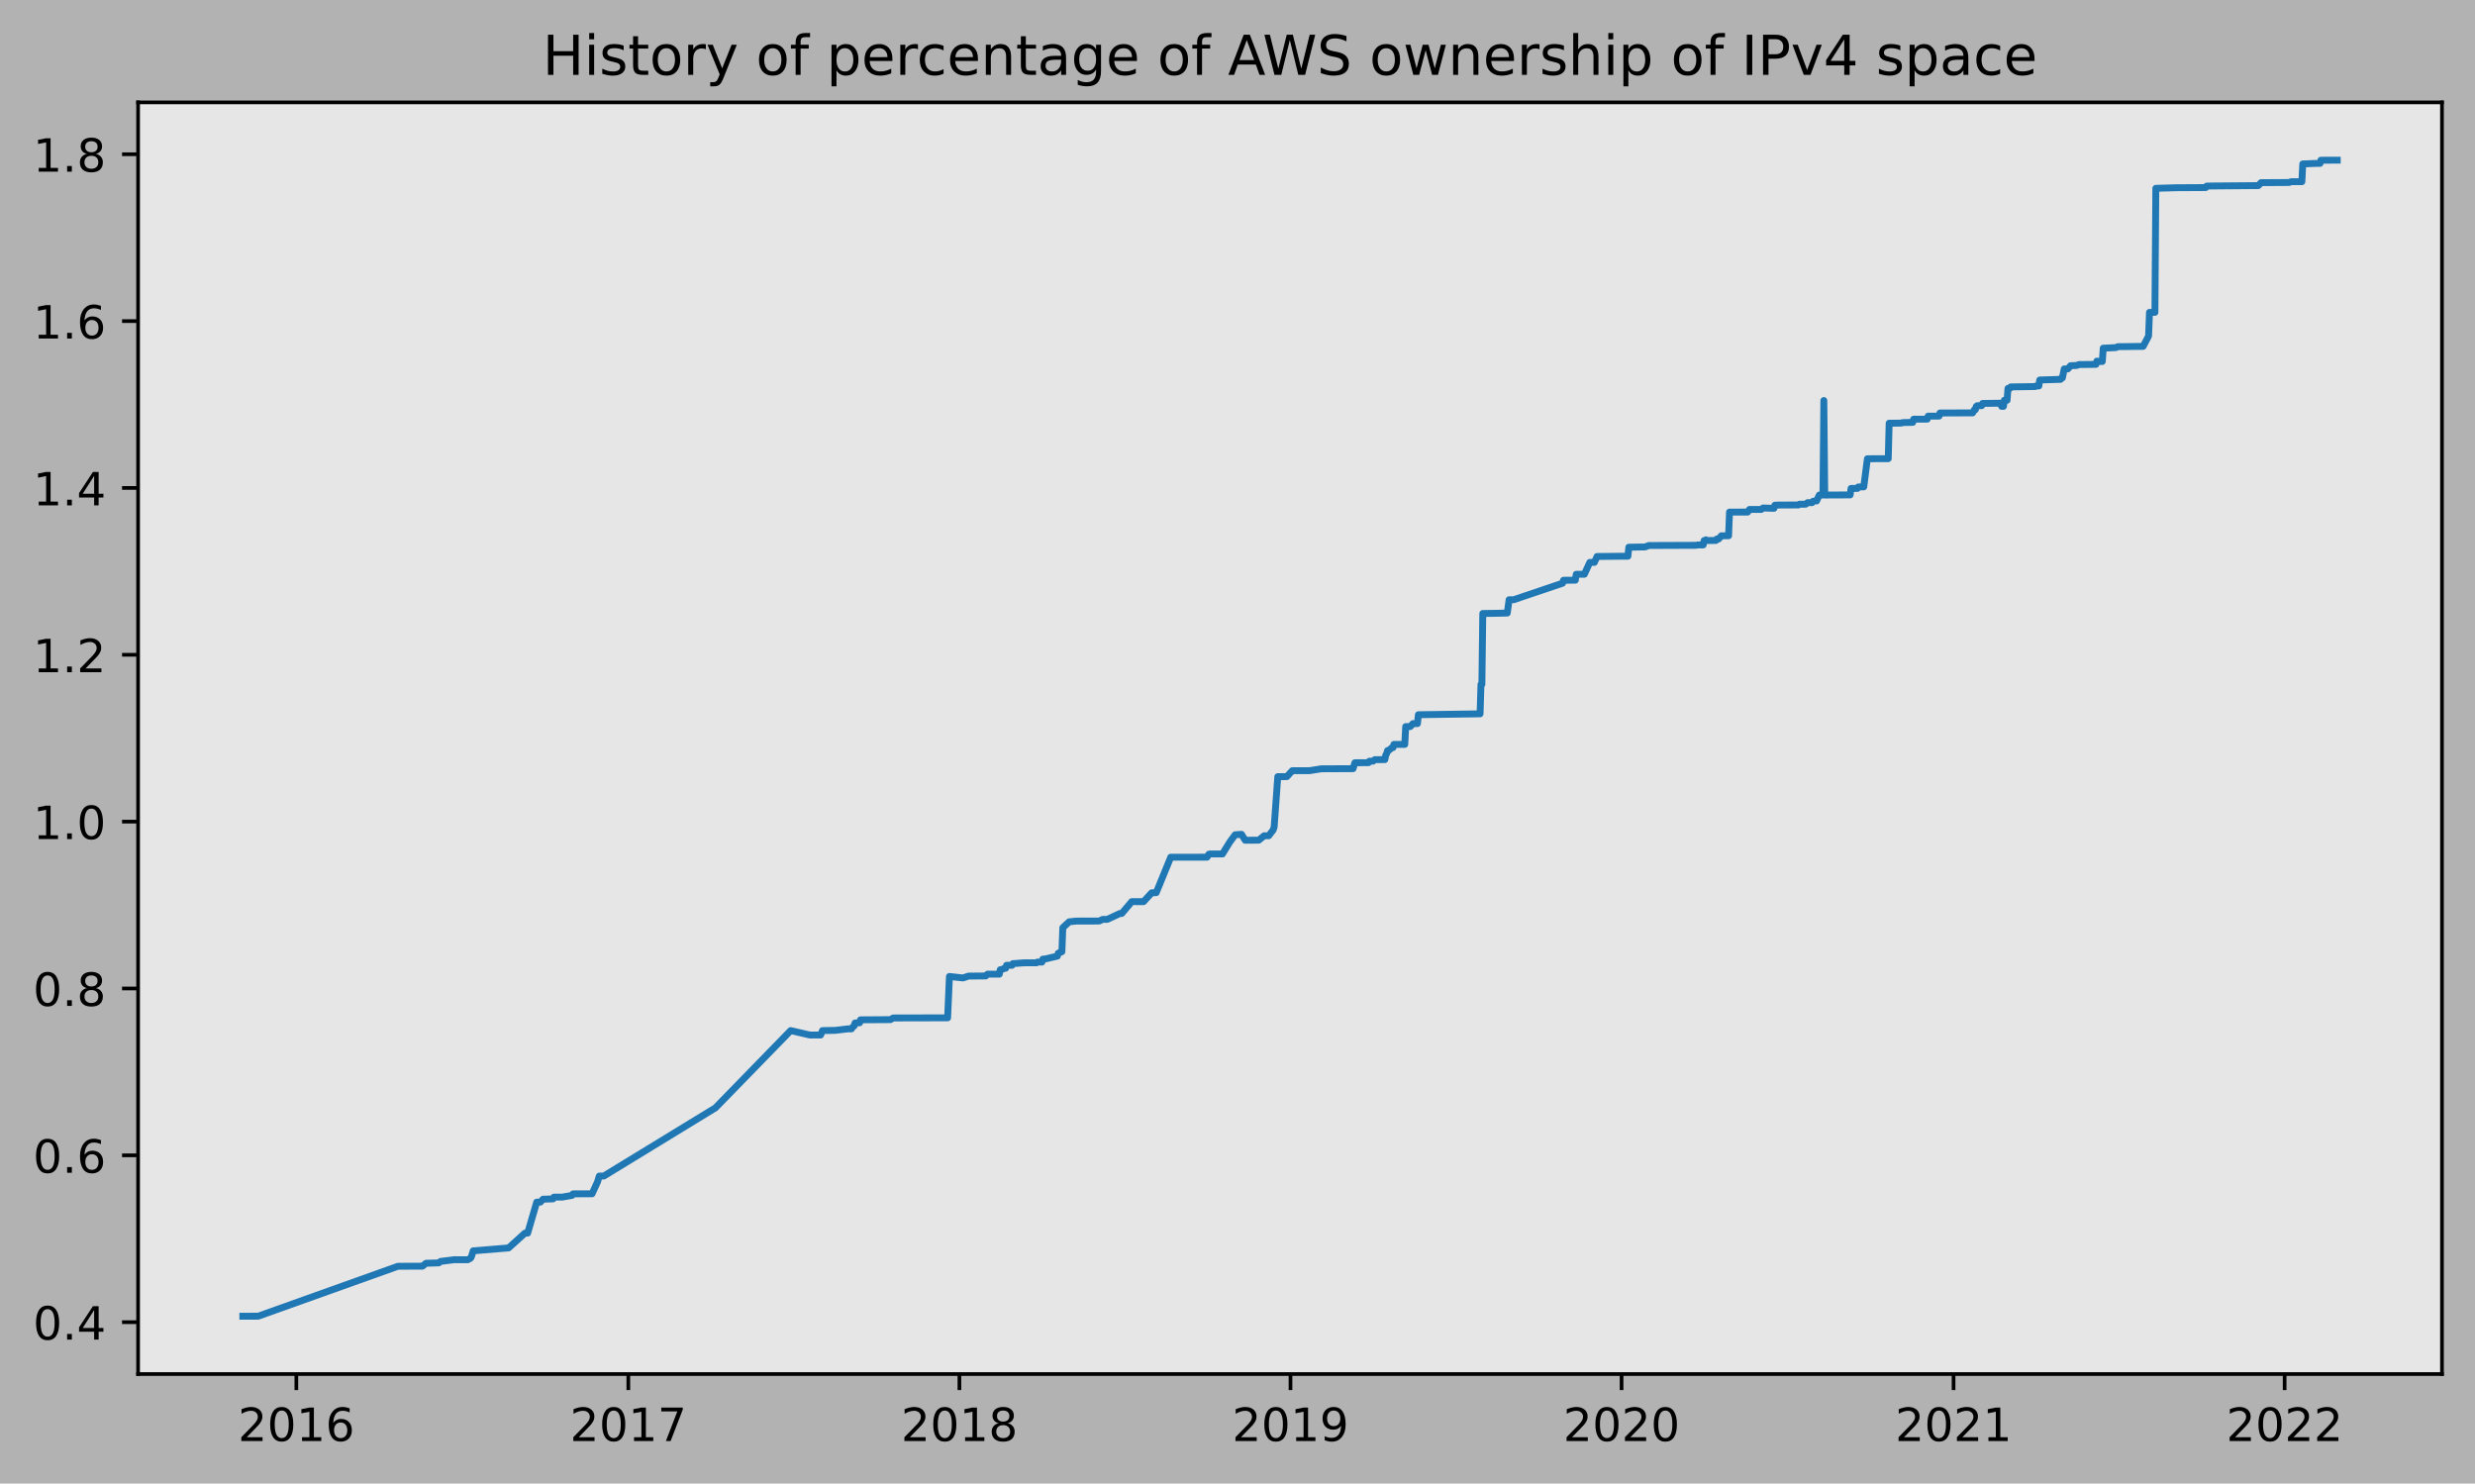
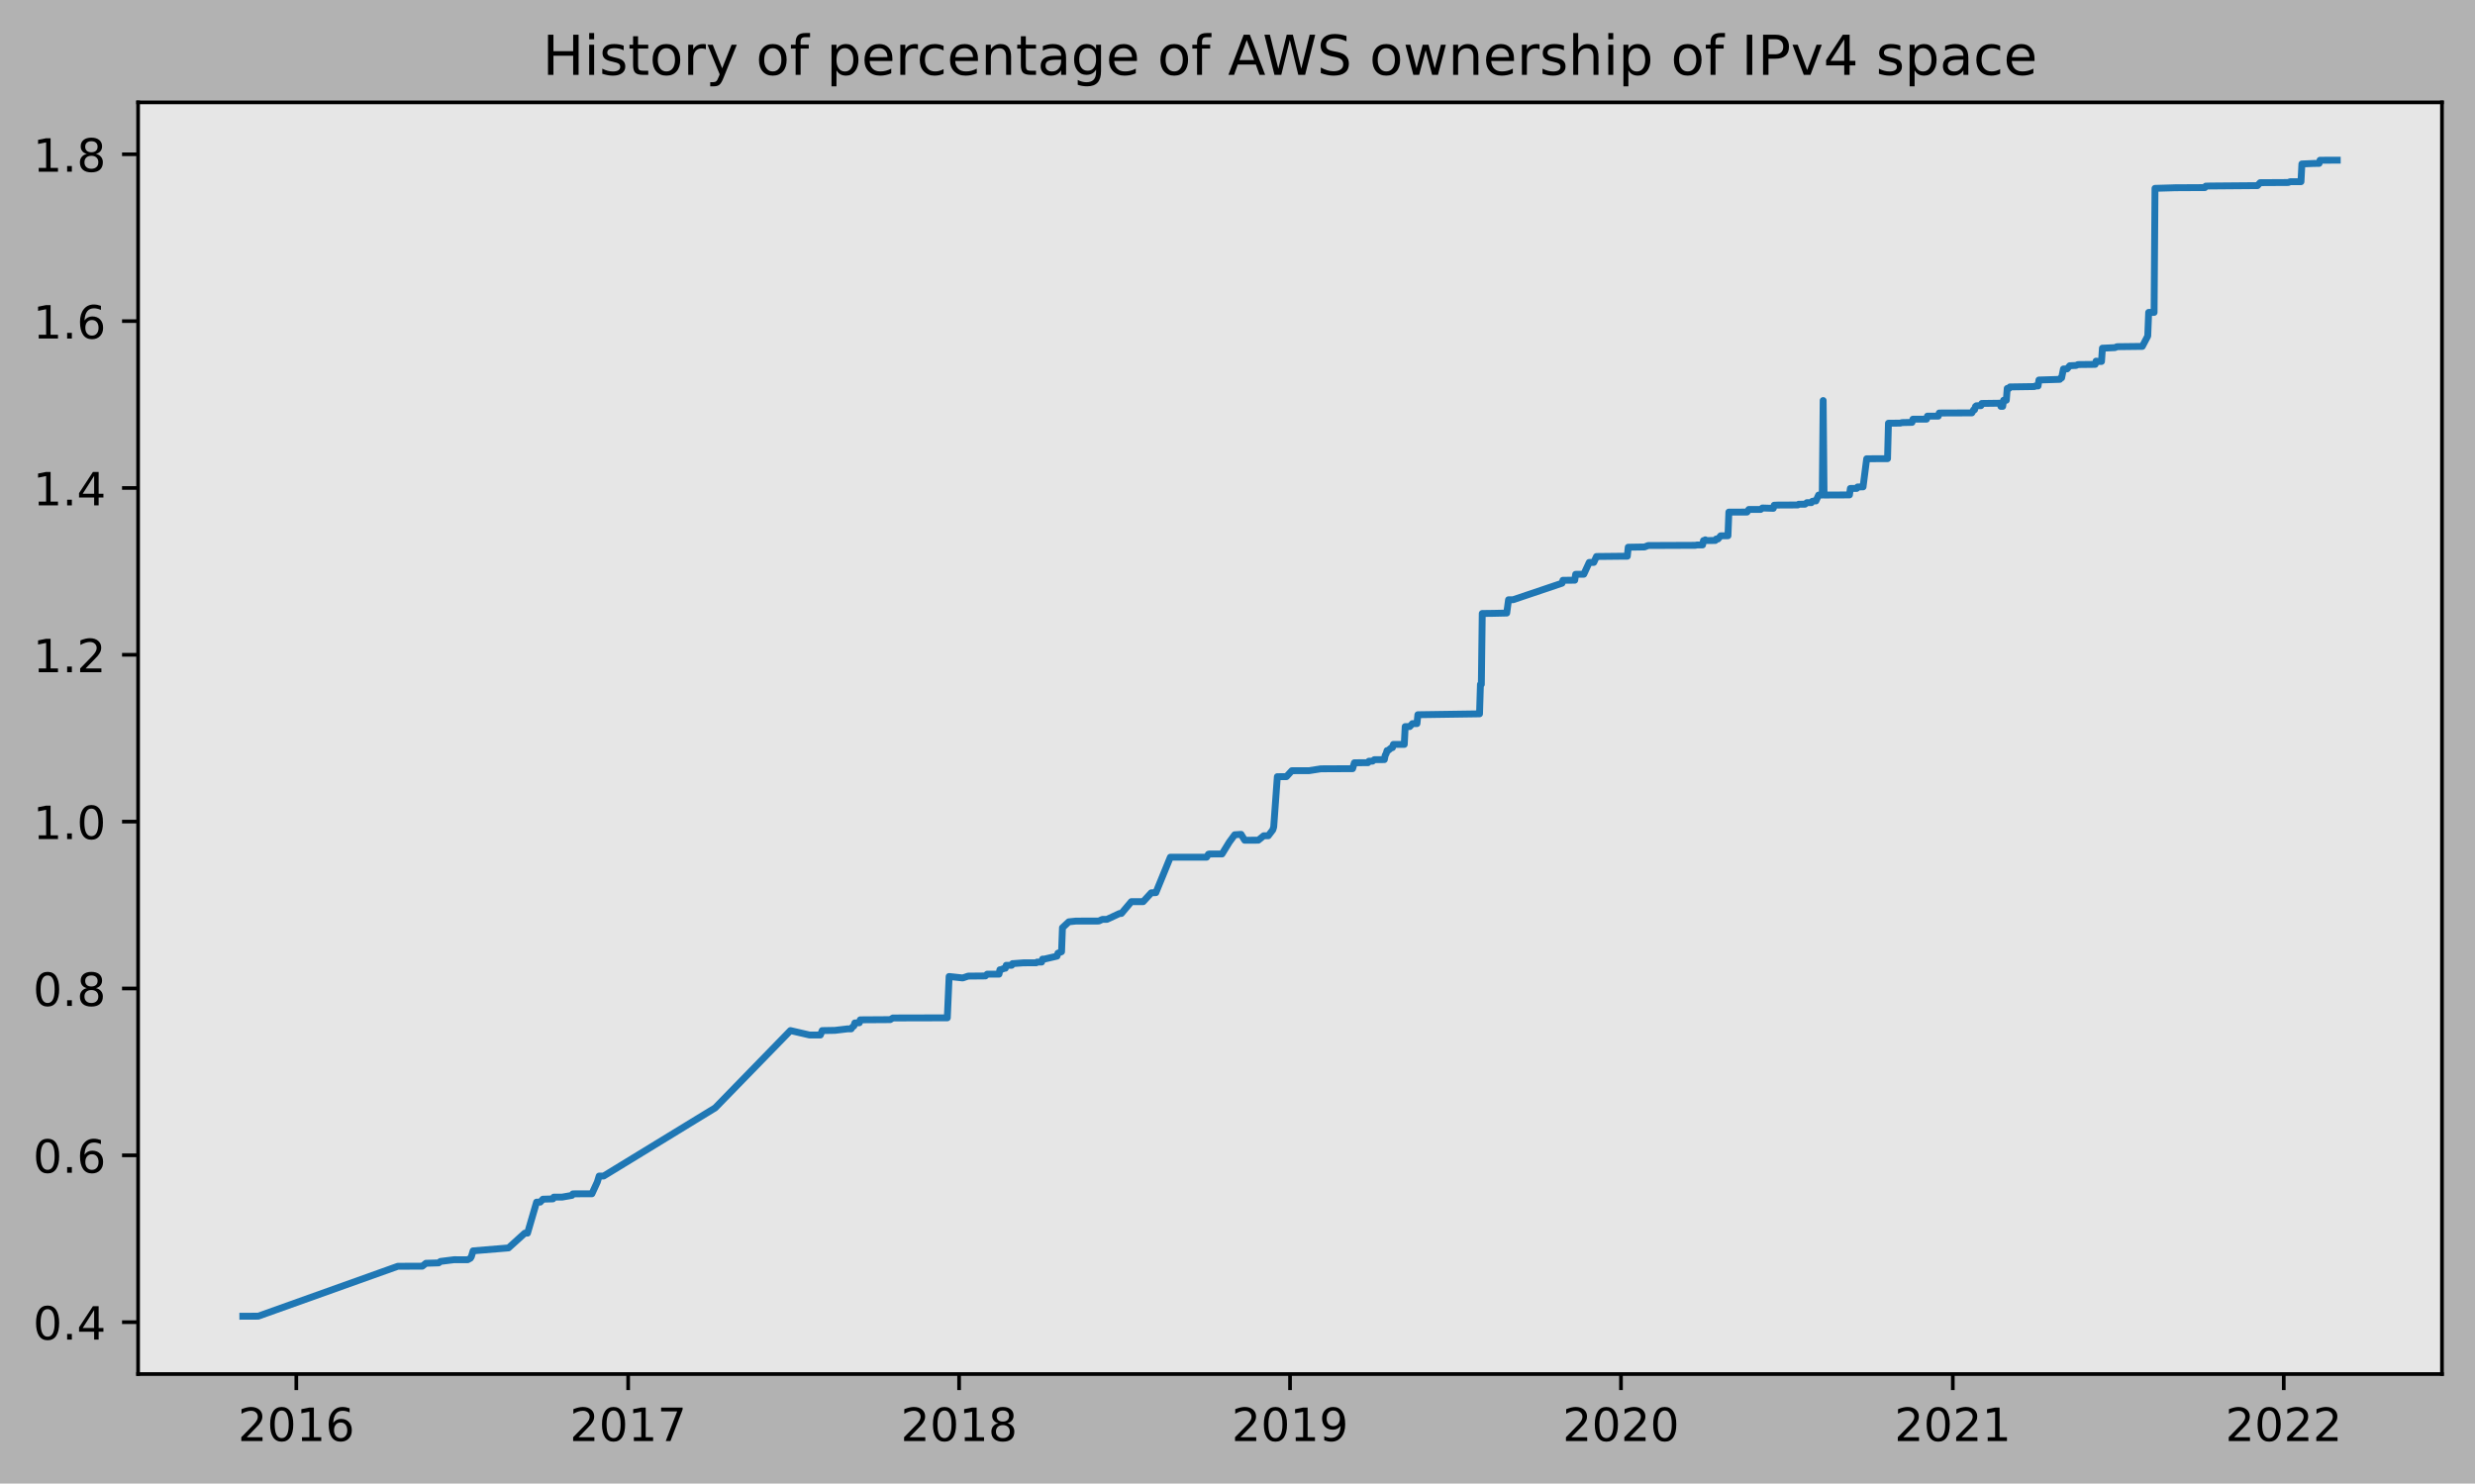
<svg xmlns="http://www.w3.org/2000/svg" xmlns:xlink="http://www.w3.org/1999/xlink" height="323.396pt" version="1.1" viewBox="0 0 539.503 323.396" width="539.503pt">
  <defs>
    <style type="text/css">
*{stroke-linecap:butt;stroke-linejoin:round;}
  </style>
  </defs>
  <g id="figure_1">
    <g id="patch_1">
      <path d="M 0 323.396  L 539.503 323.396  L 539.503 0  L 0 0  z " style="fill:#b2b2b2;" />
    </g>
    <g id="axes_1">
      <g id="patch_2">
        <path d="M 30.103 299.518  L 532.303 299.518  L 532.303 22.318  L 30.103 22.318  z " style="fill:#e6e6e6;" />
      </g>
      <g id="matplotlib.axis_1">
        <g id="xtick_1">
          <g id="line2d_1">
            <defs>
-               <path d="M 0 0  L 0 3.5  " id="m0a83cc4122" style="stroke:#000000;stroke-width:0.8;" />
-             </defs>
-             <g>
-               <use style="stroke:#000000;stroke-width:0.8;" x="64.596" xlink:href="#m0a83cc4122" y="299.518" />
+               <path d="M 0 0  L 0 3.5  " id="mc41fc50b1d" style="stroke:#000000;stroke-width:0.8;" />
+             </defs>
+             <g>
+               <use style="stroke:#000000;stroke-width:0.8;" x="64.591" xlink:href="#mc41fc50b1d" y="299.518" />
            </g>
          </g>
          <g id="text_1">
            <defs>
              <path d="M 19.188 8.297  L 53.609 8.297  L 53.609 0  L 7.328 0  L 7.328 8.297  Q 12.938 14.109 22.625 23.891  Q 32.328 33.688 34.812 36.531  Q 39.547 41.844 41.422 45.531  Q 43.312 49.219 43.312 52.781  Q 43.312 58.594 39.234 62.25  Q 35.156 65.922 28.609 65.922  Q 23.969 65.922 18.812 64.312  Q 13.672 62.703 7.812 59.422  L 7.812 69.391  Q 13.766 71.781 18.938 73  Q 24.125 74.219 28.422 74.219  Q 39.75 74.219 46.484 68.547  Q 53.219 62.891 53.219 53.422  Q 53.219 48.922 51.531 44.891  Q 49.859 40.875 45.406 35.406  Q 44.188 33.984 37.641 27.219  Q 31.109 20.453 19.188 8.297  z " id="DejaVuSans-50" />
              <path d="M 31.781 66.406  Q 24.172 66.406 20.328 58.906  Q 16.5 51.422 16.5 36.375  Q 16.5 21.391 20.328 13.891  Q 24.172 6.391 31.781 6.391  Q 39.453 6.391 43.281 13.891  Q 47.125 21.391 47.125 36.375  Q 47.125 51.422 43.281 58.906  Q 39.453 66.406 31.781 66.406  z M 31.781 74.219  Q 44.047 74.219 50.516 64.516  Q 56.984 54.828 56.984 36.375  Q 56.984 17.969 50.516 8.266  Q 44.047 -1.422 31.781 -1.422  Q 19.531 -1.422 13.062 8.266  Q 6.594 17.969 6.594 36.375  Q 6.594 54.828 13.062 64.516  Q 19.531 74.219 31.781 74.219  z " id="DejaVuSans-48" />
              <path d="M 12.406 8.297  L 28.516 8.297  L 28.516 63.922  L 10.984 60.406  L 10.984 69.391  L 28.422 72.906  L 38.281 72.906  L 38.281 8.297  L 54.391 8.297  L 54.391 0  L 12.406 0  z " id="DejaVuSans-49" />
              <path d="M 33.016 40.375  Q 26.375 40.375 22.484 35.828  Q 18.609 31.297 18.609 23.391  Q 18.609 15.531 22.484 10.953  Q 26.375 6.391 33.016 6.391  Q 39.656 6.391 43.531 10.953  Q 47.406 15.531 47.406 23.391  Q 47.406 31.297 43.531 35.828  Q 39.656 40.375 33.016 40.375  z M 52.594 71.297  L 52.594 62.312  Q 48.875 64.062 45.094 64.984  Q 41.312 65.922 37.594 65.922  Q 27.828 65.922 22.672 59.328  Q 17.531 52.734 16.797 39.406  Q 19.672 43.656 24.016 45.922  Q 28.375 48.188 33.594 48.188  Q 44.578 48.188 50.953 41.516  Q 57.328 34.859 57.328 23.391  Q 57.328 12.156 50.688 5.359  Q 44.047 -1.422 33.016 -1.422  Q 20.359 -1.422 13.672 8.266  Q 6.984 17.969 6.984 36.375  Q 6.984 53.656 15.188 63.938  Q 23.391 74.219 37.203 74.219  Q 40.922 74.219 44.703 73.484  Q 48.484 72.75 52.594 71.297  z " id="DejaVuSans-54" />
            </defs>
-             <g transform="translate(51.87113 314.1166)scale(0.1 -0.1)">
+             <g transform="translate(51.86608 314.1166)scale(0.1 -0.1)">
              <use xlink:href="#DejaVuSans-50" />
              <use x="63.623" xlink:href="#DejaVuSans-48" />
              <use x="127.246" xlink:href="#DejaVuSans-49" />
              <use x="190.869" xlink:href="#DejaVuSans-54" />
            </g>
          </g>
        </g>
        <g id="xtick_2">
          <g id="line2d_2">
            <g>
-               <use style="stroke:#000000;stroke-width:0.8;" x="136.963" xlink:href="#m0a83cc4122" y="299.518" />
+               <use style="stroke:#000000;stroke-width:0.8;" x="136.927" xlink:href="#mc41fc50b1d" y="299.518" />
            </g>
          </g>
          <g id="text_2">
            <defs>
              <path d="M 8.203 72.906  L 55.078 72.906  L 55.078 68.703  L 28.609 0  L 18.312 0  L 43.219 64.594  L 8.203 64.594  z " id="DejaVuSans-55" />
            </defs>
-             <g transform="translate(124.2382 314.1166)scale(0.1 -0.1)">
+             <g transform="translate(124.2019 314.1166)scale(0.1 -0.1)">
              <use xlink:href="#DejaVuSans-50" />
              <use x="63.623" xlink:href="#DejaVuSans-48" />
              <use x="127.246" xlink:href="#DejaVuSans-49" />
              <use x="190.869" xlink:href="#DejaVuSans-55" />
            </g>
          </g>
        </g>
        <g id="xtick_3">
          <g id="line2d_3">
            <g>
-               <use style="stroke:#000000;stroke-width:0.8;" x="209.133" xlink:href="#m0a83cc4122" y="299.518" />
+               <use style="stroke:#000000;stroke-width:0.8;" x="209.065" xlink:href="#mc41fc50b1d" y="299.518" />
            </g>
          </g>
          <g id="text_3">
            <defs>
              <path d="M 31.781 34.625  Q 24.75 34.625 20.719 30.859  Q 16.703 27.094 16.703 20.516  Q 16.703 13.922 20.719 10.156  Q 24.75 6.391 31.781 6.391  Q 38.812 6.391 42.859 10.172  Q 46.922 13.969 46.922 20.516  Q 46.922 27.094 42.891 30.859  Q 38.875 34.625 31.781 34.625  z M 21.922 38.812  Q 15.578 40.375 12.031 44.719  Q 8.5 49.078 8.5 55.328  Q 8.5 64.062 14.719 69.141  Q 20.953 74.219 31.781 74.219  Q 42.672 74.219 48.875 69.141  Q 55.078 64.062 55.078 55.328  Q 55.078 49.078 51.531 44.719  Q 48 40.375 41.703 38.812  Q 48.828 37.156 52.797 32.312  Q 56.781 27.484 56.781 20.516  Q 56.781 9.906 50.312 4.234  Q 43.844 -1.422 31.781 -1.422  Q 19.734 -1.422 13.25 4.234  Q 6.781 9.906 6.781 20.516  Q 6.781 27.484 10.781 32.312  Q 14.797 37.156 21.922 38.812  z M 18.312 54.391  Q 18.312 48.734 21.844 45.562  Q 25.391 42.391 31.781 42.391  Q 38.141 42.391 41.719 45.562  Q 45.312 48.734 45.312 54.391  Q 45.312 60.062 41.719 63.234  Q 38.141 66.406 31.781 66.406  Q 25.391 66.406 21.844 63.234  Q 18.312 60.062 18.312 54.391  z " id="DejaVuSans-56" />
            </defs>
-             <g transform="translate(196.4076 314.1166)scale(0.1 -0.1)">
+             <g transform="translate(196.34 314.1166)scale(0.1 -0.1)">
              <use xlink:href="#DejaVuSans-50" />
              <use x="63.623" xlink:href="#DejaVuSans-48" />
              <use x="127.246" xlink:href="#DejaVuSans-49" />
              <use x="190.869" xlink:href="#DejaVuSans-56" />
            </g>
          </g>
        </g>
        <g id="xtick_4">
          <g id="line2d_4">
            <g>
-               <use style="stroke:#000000;stroke-width:0.8;" x="281.302" xlink:href="#m0a83cc4122" y="299.518" />
+               <use style="stroke:#000000;stroke-width:0.8;" x="281.203" xlink:href="#mc41fc50b1d" y="299.518" />
            </g>
          </g>
          <g id="text_4">
            <defs>
              <path d="M 10.984 1.516  L 10.984 10.5  Q 14.703 8.734 18.5 7.812  Q 22.312 6.891 25.984 6.891  Q 35.75 6.891 40.891 13.453  Q 46.047 20.016 46.781 33.406  Q 43.953 29.203 39.594 26.953  Q 35.25 24.703 29.984 24.703  Q 19.047 24.703 12.672 31.312  Q 6.297 37.938 6.297 49.422  Q 6.297 60.641 12.938 67.422  Q 19.578 74.219 30.609 74.219  Q 43.266 74.219 49.922 64.516  Q 56.594 54.828 56.594 36.375  Q 56.594 19.141 48.406 8.859  Q 40.234 -1.422 26.422 -1.422  Q 22.703 -1.422 18.891 -0.688  Q 15.094 0.047 10.984 1.516  z M 30.609 32.422  Q 37.25 32.422 41.125 36.953  Q 45.016 41.5 45.016 49.422  Q 45.016 57.281 41.125 61.844  Q 37.25 66.406 30.609 66.406  Q 23.969 66.406 20.094 61.844  Q 16.219 57.281 16.219 49.422  Q 16.219 41.5 20.094 36.953  Q 23.969 32.422 30.609 32.422  z " id="DejaVuSans-57" />
            </defs>
-             <g transform="translate(268.577 314.1166)scale(0.1 -0.1)">
+             <g transform="translate(268.4781 314.1166)scale(0.1 -0.1)">
              <use xlink:href="#DejaVuSans-50" />
              <use x="63.623" xlink:href="#DejaVuSans-48" />
              <use x="127.246" xlink:href="#DejaVuSans-49" />
              <use x="190.869" xlink:href="#DejaVuSans-57" />
            </g>
          </g>
        </g>
        <g id="xtick_5">
          <g id="line2d_5">
            <g>
-               <use style="stroke:#000000;stroke-width:0.8;" x="353.471" xlink:href="#m0a83cc4122" y="299.518" />
+               <use style="stroke:#000000;stroke-width:0.8;" x="353.341" xlink:href="#mc41fc50b1d" y="299.518" />
            </g>
          </g>
          <g id="text_5">
-             <g transform="translate(340.7464 314.1166)scale(0.1 -0.1)">
+             <g transform="translate(340.6163 314.1166)scale(0.1 -0.1)">
              <use xlink:href="#DejaVuSans-50" />
              <use x="63.623" xlink:href="#DejaVuSans-48" />
              <use x="127.246" xlink:href="#DejaVuSans-50" />
              <use x="190.869" xlink:href="#DejaVuSans-48" />
            </g>
          </g>
        </g>
        <g id="xtick_6">
          <g id="line2d_6">
            <g>
-               <use style="stroke:#000000;stroke-width:0.8;" x="425.838" xlink:href="#m0a83cc4122" y="299.518" />
+               <use style="stroke:#000000;stroke-width:0.8;" x="425.677" xlink:href="#mc41fc50b1d" y="299.518" />
            </g>
          </g>
          <g id="text_6">
-             <g transform="translate(413.1135 314.1166)scale(0.1 -0.1)">
+             <g transform="translate(412.952 314.1166)scale(0.1 -0.1)">
              <use xlink:href="#DejaVuSans-50" />
              <use x="63.623" xlink:href="#DejaVuSans-48" />
              <use x="127.246" xlink:href="#DejaVuSans-50" />
              <use x="190.869" xlink:href="#DejaVuSans-49" />
            </g>
          </g>
        </g>
        <g id="xtick_7">
          <g id="line2d_7">
            <g>
-               <use style="stroke:#000000;stroke-width:0.8;" x="498.008" xlink:href="#m0a83cc4122" y="299.518" />
+               <use style="stroke:#000000;stroke-width:0.8;" x="497.815" xlink:href="#mc41fc50b1d" y="299.518" />
            </g>
          </g>
          <g id="text_7">
-             <g transform="translate(485.2828 314.1166)scale(0.1 -0.1)">
+             <g transform="translate(485.0902 314.1166)scale(0.1 -0.1)">
              <use xlink:href="#DejaVuSans-50" />
              <use x="63.623" xlink:href="#DejaVuSans-48" />
              <use x="127.246" xlink:href="#DejaVuSans-50" />
              <use x="190.869" xlink:href="#DejaVuSans-50" />
            </g>
          </g>
        </g>
      </g>
      <g id="matplotlib.axis_2">
        <g id="ytick_1">
          <g id="line2d_8">
            <defs>
-               <path d="M 0 0  L -3.5 0  " id="m91f599768b" style="stroke:#000000;stroke-width:0.8;" />
-             </defs>
-             <g>
-               <use style="stroke:#000000;stroke-width:0.8;" x="30.103" xlink:href="#m91f599768b" y="288.212" />
+               <path d="M 0 0  L -3.5 0  " id="m1145188275" style="stroke:#000000;stroke-width:0.8;" />
+             </defs>
+             <g>
+               <use style="stroke:#000000;stroke-width:0.8;" x="30.103" xlink:href="#m1145188275" y="288.212" />
            </g>
          </g>
          <g id="text_8">
            <defs>
              <path d="M 10.688 12.406  L 21 12.406  L 21 0  L 10.688 0  z " id="DejaVuSans-46" />
              <path d="M 37.797 64.312  L 12.891 25.391  L 37.797 25.391  z M 35.203 72.906  L 47.609 72.906  L 47.609 25.391  L 58.016 25.391  L 58.016 17.188  L 47.609 17.188  L 47.609 0  L 37.797 0  L 37.797 17.188  L 4.891 17.188  L 4.891 26.703  z " id="DejaVuSans-52" />
            </defs>
-             <g transform="translate(7.2 292.0117)scale(0.1 -0.1)">
+             <g transform="translate(7.2 292.0116)scale(0.1 -0.1)">
              <use xlink:href="#DejaVuSans-48" />
              <use x="63.623" xlink:href="#DejaVuSans-46" />
              <use x="95.41" xlink:href="#DejaVuSans-52" />
            </g>
          </g>
        </g>
        <g id="ytick_2">
          <g id="line2d_9">
            <g>
-               <use style="stroke:#000000;stroke-width:0.8;" x="30.103" xlink:href="#m91f599768b" y="251.843" />
+               <use style="stroke:#000000;stroke-width:0.8;" x="30.103" xlink:href="#m1145188275" y="251.843" />
            </g>
          </g>
          <g id="text_9">
-             <g transform="translate(7.2 255.6421)scale(0.1 -0.1)">
+             <g transform="translate(7.2 255.6425)scale(0.1 -0.1)">
              <use xlink:href="#DejaVuSans-48" />
              <use x="63.623" xlink:href="#DejaVuSans-46" />
              <use x="95.41" xlink:href="#DejaVuSans-54" />
            </g>
          </g>
        </g>
        <g id="ytick_3">
          <g id="line2d_10">
            <g>
-               <use style="stroke:#000000;stroke-width:0.8;" x="30.103" xlink:href="#m91f599768b" y="215.473" />
+               <use style="stroke:#000000;stroke-width:0.8;" x="30.103" xlink:href="#m1145188275" y="215.474" />
            </g>
          </g>
          <g id="text_10">
-             <g transform="translate(7.2 219.2726)scale(0.1 -0.1)">
+             <g transform="translate(7.2 219.2733)scale(0.1 -0.1)">
              <use xlink:href="#DejaVuSans-48" />
              <use x="63.623" xlink:href="#DejaVuSans-46" />
              <use x="95.41" xlink:href="#DejaVuSans-56" />
            </g>
          </g>
        </g>
        <g id="ytick_4">
          <g id="line2d_11">
            <g>
-               <use style="stroke:#000000;stroke-width:0.8;" x="30.103" xlink:href="#m91f599768b" y="179.104" />
+               <use style="stroke:#000000;stroke-width:0.8;" x="30.103" xlink:href="#m1145188275" y="179.105" />
            </g>
          </g>
          <g id="text_11">
-             <g transform="translate(7.2 182.903)scale(0.1 -0.1)">
+             <g transform="translate(7.2 182.9041)scale(0.1 -0.1)">
              <use xlink:href="#DejaVuSans-49" />
              <use x="63.623" xlink:href="#DejaVuSans-46" />
              <use x="95.41" xlink:href="#DejaVuSans-48" />
            </g>
          </g>
        </g>
        <g id="ytick_5">
          <g id="line2d_12">
            <g>
-               <use style="stroke:#000000;stroke-width:0.8;" x="30.103" xlink:href="#m91f599768b" y="142.734" />
+               <use style="stroke:#000000;stroke-width:0.8;" x="30.103" xlink:href="#m1145188275" y="142.736" />
            </g>
          </g>
          <g id="text_12">
-             <g transform="translate(7.2 146.5335)scale(0.1 -0.1)">
+             <g transform="translate(7.2 146.5349)scale(0.1 -0.1)">
              <use xlink:href="#DejaVuSans-49" />
              <use x="63.623" xlink:href="#DejaVuSans-46" />
              <use x="95.41" xlink:href="#DejaVuSans-50" />
            </g>
          </g>
        </g>
        <g id="ytick_6">
          <g id="line2d_13">
            <g>
-               <use style="stroke:#000000;stroke-width:0.8;" x="30.103" xlink:href="#m91f599768b" y="106.365" />
+               <use style="stroke:#000000;stroke-width:0.8;" x="30.103" xlink:href="#m1145188275" y="106.367" />
            </g>
          </g>
          <g id="text_13">
-             <g transform="translate(7.2 110.1639)scale(0.1 -0.1)">
+             <g transform="translate(7.2 110.1657)scale(0.1 -0.1)">
              <use xlink:href="#DejaVuSans-49" />
              <use x="63.623" xlink:href="#DejaVuSans-46" />
              <use x="95.41" xlink:href="#DejaVuSans-52" />
            </g>
          </g>
        </g>
        <g id="ytick_7">
          <g id="line2d_14">
            <g>
-               <use style="stroke:#000000;stroke-width:0.8;" x="30.103" xlink:href="#m91f599768b" y="69.995" />
+               <use style="stroke:#000000;stroke-width:0.8;" x="30.103" xlink:href="#m1145188275" y="69.997" />
            </g>
          </g>
          <g id="text_14">
-             <g transform="translate(7.2 73.7944)scale(0.1 -0.1)">
+             <g transform="translate(7.2 73.79656)scale(0.1 -0.1)">
              <use xlink:href="#DejaVuSans-49" />
              <use x="63.623" xlink:href="#DejaVuSans-46" />
              <use x="95.41" xlink:href="#DejaVuSans-54" />
            </g>
          </g>
        </g>
        <g id="ytick_8">
          <g id="line2d_15">
            <g>
-               <use style="stroke:#000000;stroke-width:0.8;" x="30.103" xlink:href="#m91f599768b" y="33.626" />
+               <use style="stroke:#000000;stroke-width:0.8;" x="30.103" xlink:href="#m1145188275" y="33.628" />
            </g>
          </g>
          <g id="text_15">
-             <g transform="translate(7.2 37.42485)scale(0.1 -0.1)">
+             <g transform="translate(7.2 37.42738)scale(0.1 -0.1)">
              <use xlink:href="#DejaVuSans-49" />
              <use x="63.623" xlink:href="#DejaVuSans-46" />
              <use x="95.41" xlink:href="#DejaVuSans-56" />
            </g>
          </g>
        </g>
      </g>
      <g id="line2d_16">
-         <path clip-path="url(#p18bf9f2722)" d="M 52.93 286.918  L 56.292 286.904  L 86.741 276.026  L 92.08 276.002  L 92.871 275.369  L 95.639 275.288  L 96.034 274.968  L 99 274.594  L 101.966 274.597  L 102.559 274.275  L 102.757 273.953  L 103.152 272.66  L 110.864 272.027  L 114.423 268.807  L 115.016 268.804  L 116.993 262.044  L 117.784 262.044  L 118.377 261.401  L 120.552 261.336  L 120.75 260.952  L 122.529 260.952  L 124.704 260.573  L 124.902 260.251  L 125.297 260.236  L 129.054 260.225  L 130.241 257.65  L 130.636 256.362  L 131.625 256.352  L 155.945 241.493  L 172.356 224.647  L 176.508 225.609  L 178.881 225.616  L 179.276 224.65  L 182.044 224.602  L 184.813 224.273  L 185.603 224.273  L 185.801 223.951  L 186.197 223.629  L 186.394 222.986  L 187.383 222.945  L 187.581 222.302  L 194.106 222.26  L 194.699 221.898  L 206.562 221.868  L 206.958 212.855  L 209.924 213.177  L 211.11 212.773  L 214.867 212.738  L 215.262 212.351  L 217.832 212.351  L 218.03 211.386  L 218.228 211.383  L 219.019 211.059  L 219.217 211.059  L 219.414 210.415  L 220.601 210.414  L 220.798 210.045  L 220.996 210.043  L 223.171 209.879  L 225.939 209.877  L 226.137 209.717  L 227.126 209.715  L 227.323 209.071  L 227.719 209.066  L 230.487 208.422  L 230.685 207.779  L 231.475 207.457  L 231.673 202.226  L 233.057 200.938  L 234.639 200.777  L 239.582 200.771  L 240.373 200.409  L 241.362 200.409  L 244.13 199.121  L 244.525 199.117  L 246.7 196.541  L 249.271 196.545  L 251.05 194.608  L 252.039 194.581  L 255.202 186.853  L 263.111 186.849  L 263.507 186.205  L 263.705 186.155  L 266.473 186.151  L 268.054 183.576  L 269.241 181.966  L 270.625 181.87  L 271.416 183.157  L 274.382 183.146  L 275.568 182.18  L 276.557 182.179  L 277.545 180.891  L 277.743 180.242  L 278.534 169.298  L 280.511 169.293  L 281.697 168  L 285.454 167.989  L 288.025 167.586  L 294.945 167.554  L 295.34 166.265  L 298.306 166.251  L 298.504 165.929  L 299.295 165.917  L 299.69 165.596  L 301.865 165.578  L 302.063 164.612  L 302.261 164.29  L 302.458 163.611  L 302.656 163.61  L 303.447 162.966  L 303.645 162.966  L 303.843 162.269  L 306.215 162.265  L 306.413 158.387  L 307.402 158.381  L 307.995 157.735  L 308.983 157.73  L 309.181 155.796  L 322.626 155.602  L 322.824 149.179  L 323.022 149.179  L 323.22 133.728  L 325.592 133.699  L 328.558 133.633  L 328.954 130.736  L 329.942 130.73  L 340.619 127.129  L 340.817 126.485  L 343.387 126.475  L 343.585 125.187  L 345.365 125.17  L 346.551 122.594  L 347.54 122.593  L 348.133 121.306  L 353.669 121.248  L 354.855 121.243  L 355.053 119.283  L 358.612 119.227  L 359.403 118.91  L 369.685 118.868  L 370.08 118.787  L 371.267 118.782  L 371.464 117.837  L 371.662 117.837  L 371.86 117.668  L 372.057 117.826  L 374.035 117.814  L 374.232 117.493  L 374.628 117.492  L 375.221 116.796  L 376.803 116.779  L 377.001 111.627  L 380.955 111.618  L 381.35 111.054  L 383.921 111.052  L 384.316 110.73  L 386.689 110.806  L 386.887 110.127  L 387.678 110.093  L 392.028 110.071  L 392.225 109.91  L 393.609 109.905  L 394.005 109.574  L 394.993 109.57  L 395.191 109.279  L 395.587 109.198  L 395.982 109.198  L 396.575 107.91  L 397.366 107.91  L 397.564 87.307  L 397.762 107.909  L 403.298 107.885  L 403.496 106.469  L 404.88 106.468  L 405.077 106.145  L 406.264 106.128  L 407.055 100.001  L 411.602 99.979  L 411.8 92.253  L 414.37 92.231  L 414.766 92.116  L 416.941 92.069  L 417.139 91.375  L 420.104 91.363  L 420.302 90.708  L 422.675 90.704  L 422.873 90.027  L 429.991 89.998  L 430.386 89.309  L 430.584 89.309  L 430.782 88.608  L 430.979 88.445  L 431.968 88.426  L 432.166 87.943  L 436.12 87.889  L 436.318 88.582  L 436.713 88.58  L 436.911 87.245  L 437.504 87.245  L 437.702 84.67  L 438.097 84.667  L 438.295 84.341  L 443.634 84.262  L 443.831 84.133  L 444.425 84.133  L 444.622 82.834  L 449.17 82.692  L 449.368 82.369  L 449.565 82.367  L 449.961 80.425  L 450.752 80.416  L 451.345 79.722  L 452.729 79.66  L 453.124 79.468  L 456.881 79.426  L 457.079 78.717  L 457.672 78.795  L 458.265 78.79  L 458.463 75.891  L 459.056 75.874  L 461.231 75.771  L 461.627 75.569  L 467.163 75.505  L 468.349 73.247  L 468.547 68.096  L 469.733 68.095  L 469.931 41.054  L 473.49 40.95  L 474.281 40.923  L 479.817 40.893  L 480.806 40.891  L 481.004 40.569  L 481.992 40.543  L 491.681 40.463  L 492.274 40.459  L 492.867 39.816  L 498.996 39.78  L 499.392 39.609  L 501.765 39.602  L 501.962 35.739  L 504.533 35.629  L 505.719 35.617  L 505.917 34.927  L 509.476 34.918  L 509.476 34.918  " style="fill:none;stroke:#1f77b4;stroke-linecap:square;stroke-width:1.5;" />
+         <path clip-path="url(#p6816e5abfb)" d="M 52.93 286.918  L 56.29 286.904  L 86.727 276.026  L 92.063 276.003  L 92.853 275.369  L 95.62 275.288  L 96.016 274.968  L 98.98 274.594  L 101.945 274.597  L 102.538 274.275  L 102.735 273.953  L 103.131 272.66  L 110.839 272.027  L 114.396 268.807  L 114.989 268.804  L 116.965 262.045  L 117.756 262.045  L 118.349 261.401  L 120.523 261.337  L 120.72 260.952  L 122.499 260.952  L 124.673 260.573  L 124.871 260.251  L 125.266 260.236  L 129.021 260.225  L 130.207 257.65  L 130.602 256.362  L 131.591 256.352  L 155.9 241.493  L 172.304 224.647  L 176.455 225.609  L 178.826 225.616  L 179.222 224.65  L 181.988 224.603  L 184.755 224.274  L 185.546 224.274  L 185.744 223.952  L 186.139 223.63  L 186.337 222.986  L 187.325 222.946  L 187.522 222.302  L 194.044 222.261  L 194.637 221.899  L 206.496 221.869  L 206.891 212.856  L 209.856 213.177  L 211.041 212.774  L 214.797 212.739  L 215.192 212.351  L 217.761 212.352  L 217.959 211.387  L 218.156 211.384  L 218.947 211.06  L 219.145 211.06  L 219.342 210.416  L 220.528 210.415  L 220.726 210.046  L 220.923 210.044  L 223.097 209.879  L 225.864 209.878  L 226.062 209.717  L 227.05 209.716  L 227.248 209.072  L 227.643 209.067  L 230.41 208.423  L 230.608 207.779  L 231.398 207.457  L 231.596 202.227  L 232.979 200.939  L 234.56 200.778  L 239.501 200.772  L 240.292 200.41  L 241.28 200.41  L 244.047 199.122  L 244.442 199.118  L 246.616 196.542  L 249.186 196.546  L 250.964 194.609  L 251.953 194.582  L 255.115 186.854  L 263.02 186.85  L 263.416 186.206  L 263.613 186.156  L 266.38 186.152  L 267.961 183.577  L 269.147 181.967  L 270.531 181.871  L 271.321 183.158  L 274.286 183.147  L 275.472 182.181  L 276.46 182.18  L 277.448 180.892  L 277.646 180.243  L 278.436 169.299  L 280.413 169.294  L 281.598 168.001  L 285.354 167.99  L 287.923 167.588  L 294.84 167.555  L 295.235 166.266  L 298.2 166.252  L 298.398 165.93  L 299.188 165.919  L 299.584 165.597  L 301.758 165.579  L 301.955 164.613  L 302.153 164.292  L 302.35 163.613  L 302.548 163.611  L 303.339 162.968  L 303.536 162.967  L 303.734 162.27  L 306.106 162.266  L 306.303 158.388  L 307.291 158.382  L 307.884 157.737  L 308.873 157.731  L 309.07 155.798  L 322.51 155.604  L 322.707 149.181  L 322.905 149.181  L 323.103 133.729  L 325.474 133.7  L 328.439 133.635  L 328.834 130.738  L 329.822 130.732  L 340.495 127.13  L 340.692 126.487  L 343.262 126.476  L 343.459 125.189  L 345.238 125.171  L 346.424 122.596  L 347.412 122.595  L 348.005 121.307  L 353.539 121.25  L 354.725 121.245  L 354.922 119.284  L 358.48 119.229  L 359.27 118.912  L 369.548 118.869  L 369.943 118.789  L 371.129 118.784  L 371.326 117.838  L 371.524 117.838  L 371.722 117.67  L 371.919 117.828  L 373.896 117.815  L 374.093 117.495  L 374.489 117.493  L 375.082 116.798  L 376.663 116.781  L 376.86 111.628  L 380.813 111.619  L 381.208 111.056  L 383.778 111.054  L 384.173 110.732  L 386.545 110.808  L 386.742 110.129  L 387.533 110.095  L 391.881 110.073  L 392.078 109.912  L 393.462 109.906  L 393.857 109.576  L 394.845 109.572  L 395.043 109.28  L 395.438 109.2  L 395.834 109.2  L 396.427 107.912  L 397.217 107.912  L 397.415 87.309  L 397.612 107.911  L 403.146 107.886  L 403.344 106.471  L 404.727 106.47  L 404.925 106.147  L 406.111 106.129  L 406.901 100.003  L 411.447 99.98  L 411.645 92.255  L 414.214 92.232  L 414.609 92.118  L 416.783 92.071  L 416.981 91.377  L 419.946 91.365  L 420.143 90.71  L 422.515 90.706  L 422.712 90.029  L 429.827 90  L 430.223 89.311  L 430.42 89.311  L 430.618 88.61  L 430.816 88.447  L 431.804 88.428  L 432.001 87.945  L 435.954 87.891  L 436.152 88.584  L 436.547 88.582  L 436.745 87.247  L 437.338 87.247  L 437.535 84.672  L 437.931 84.669  L 438.128 84.343  L 443.465 84.264  L 443.662 84.135  L 444.255 84.135  L 444.453 82.836  L 448.998 82.694  L 449.196 82.371  L 449.394 82.369  L 449.789 80.428  L 450.58 80.418  L 451.172 79.724  L 452.556 79.662  L 452.951 79.47  L 456.706 79.428  L 456.904 78.719  L 457.497 78.797  L 458.09 78.792  L 458.287 75.894  L 458.88 75.876  L 461.054 75.773  L 461.45 75.572  L 466.984 75.507  L 468.169 73.249  L 468.367 68.099  L 469.553 68.098  L 469.75 41.057  L 473.308 40.953  L 474.099 40.925  L 479.632 40.895  L 480.621 40.894  L 480.818 40.572  L 481.806 40.545  L 491.491 40.466  L 492.084 40.462  L 492.677 39.818  L 498.803 39.783  L 499.199 39.612  L 501.57 39.604  L 501.768 35.741  L 504.337 35.631  L 505.523 35.62  L 505.721 34.929  L 509.476 34.918  L 509.476 34.918  " style="fill:none;stroke:#1f77b4;stroke-linecap:square;stroke-width:1.5;" />
      </g>
      <g id="patch_3">
        <path d="M 30.103 299.518  L 30.103 22.318  " style="fill:none;stroke:#000000;stroke-linecap:square;stroke-linejoin:miter;stroke-width:0.8;" />
      </g>
      <g id="patch_4">
        <path d="M 532.303 299.518  L 532.303 22.318  " style="fill:none;stroke:#000000;stroke-linecap:square;stroke-linejoin:miter;stroke-width:0.8;" />
      </g>
      <g id="patch_5">
        <path d="M 30.103 299.518  L 532.303 299.518  " style="fill:none;stroke:#000000;stroke-linecap:square;stroke-linejoin:miter;stroke-width:0.8;" />
      </g>
      <g id="patch_6">
        <path d="M 30.103 22.318  L 532.303 22.318  " style="fill:none;stroke:#000000;stroke-linecap:square;stroke-linejoin:miter;stroke-width:0.8;" />
      </g>
      <g id="text_16">
        <defs>
          <path d="M 9.812 72.906  L 19.672 72.906  L 19.672 43.016  L 55.516 43.016  L 55.516 72.906  L 65.375 72.906  L 65.375 0  L 55.516 0  L 55.516 34.719  L 19.672 34.719  L 19.672 0  L 9.812 0  z " id="DejaVuSans-72" />
          <path d="M 9.422 54.688  L 18.406 54.688  L 18.406 0  L 9.422 0  z M 9.422 75.984  L 18.406 75.984  L 18.406 64.594  L 9.422 64.594  z " id="DejaVuSans-105" />
          <path d="M 44.281 53.078  L 44.281 44.578  Q 40.484 46.531 36.375 47.5  Q 32.281 48.484 27.875 48.484  Q 21.188 48.484 17.844 46.438  Q 14.5 44.391 14.5 40.281  Q 14.5 37.156 16.891 35.375  Q 19.281 33.594 26.516 31.984  L 29.594 31.297  Q 39.156 29.25 43.188 25.516  Q 47.219 21.781 47.219 15.094  Q 47.219 7.469 41.188 3.016  Q 35.156 -1.422 24.609 -1.422  Q 20.219 -1.422 15.453 -0.562  Q 10.688 0.297 5.422 2  L 5.422 11.281  Q 10.406 8.688 15.234 7.391  Q 20.062 6.109 24.812 6.109  Q 31.156 6.109 34.562 8.281  Q 37.984 10.453 37.984 14.406  Q 37.984 18.062 35.516 20.016  Q 33.062 21.969 24.703 23.781  L 21.578 24.516  Q 13.234 26.266 9.516 29.906  Q 5.812 33.547 5.812 39.891  Q 5.812 47.609 11.281 51.797  Q 16.75 56 26.812 56  Q 31.781 56 36.172 55.266  Q 40.578 54.547 44.281 53.078  z " id="DejaVuSans-115" />
          <path d="M 18.312 70.219  L 18.312 54.688  L 36.812 54.688  L 36.812 47.703  L 18.312 47.703  L 18.312 18.016  Q 18.312 11.328 20.141 9.422  Q 21.969 7.516 27.594 7.516  L 36.812 7.516  L 36.812 0  L 27.594 0  Q 17.188 0 13.234 3.875  Q 9.281 7.766 9.281 18.016  L 9.281 47.703  L 2.688 47.703  L 2.688 54.688  L 9.281 54.688  L 9.281 70.219  z " id="DejaVuSans-116" />
          <path d="M 30.609 48.391  Q 23.391 48.391 19.188 42.75  Q 14.984 37.109 14.984 27.297  Q 14.984 17.484 19.156 11.844  Q 23.344 6.203 30.609 6.203  Q 37.797 6.203 41.984 11.859  Q 46.188 17.531 46.188 27.297  Q 46.188 37.016 41.984 42.703  Q 37.797 48.391 30.609 48.391  z M 30.609 56  Q 42.328 56 49.016 48.375  Q 55.719 40.766 55.719 27.297  Q 55.719 13.875 49.016 6.219  Q 42.328 -1.422 30.609 -1.422  Q 18.844 -1.422 12.172 6.219  Q 5.516 13.875 5.516 27.297  Q 5.516 40.766 12.172 48.375  Q 18.844 56 30.609 56  z " id="DejaVuSans-111" />
          <path d="M 41.109 46.297  Q 39.594 47.172 37.812 47.578  Q 36.031 48 33.891 48  Q 26.266 48 22.188 43.047  Q 18.109 38.094 18.109 28.812  L 18.109 0  L 9.078 0  L 9.078 54.688  L 18.109 54.688  L 18.109 46.188  Q 20.953 51.172 25.484 53.578  Q 30.031 56 36.531 56  Q 37.453 56 38.578 55.875  Q 39.703 55.766 41.062 55.516  z " id="DejaVuSans-114" />
          <path d="M 32.172 -5.078  Q 28.375 -14.844 24.75 -17.812  Q 21.141 -20.797 15.094 -20.797  L 7.906 -20.797  L 7.906 -13.281  L 13.188 -13.281  Q 16.891 -13.281 18.938 -11.516  Q 21 -9.766 23.484 -3.219  L 25.094 0.875  L 2.984 54.688  L 12.5 54.688  L 29.594 11.922  L 46.688 54.688  L 56.203 54.688  z " id="DejaVuSans-121" />
          <path id="DejaVuSans-32" />
          <path d="M 37.109 75.984  L 37.109 68.5  L 28.516 68.5  Q 23.688 68.5 21.797 66.547  Q 19.922 64.594 19.922 59.516  L 19.922 54.688  L 34.719 54.688  L 34.719 47.703  L 19.922 47.703  L 19.922 0  L 10.891 0  L 10.891 47.703  L 2.297 47.703  L 2.297 54.688  L 10.891 54.688  L 10.891 58.5  Q 10.891 67.625 15.141 71.797  Q 19.391 75.984 28.609 75.984  z " id="DejaVuSans-102" />
          <path d="M 18.109 8.203  L 18.109 -20.797  L 9.078 -20.797  L 9.078 54.688  L 18.109 54.688  L 18.109 46.391  Q 20.953 51.266 25.266 53.625  Q 29.594 56 35.594 56  Q 45.562 56 51.781 48.094  Q 58.016 40.188 58.016 27.297  Q 58.016 14.406 51.781 6.484  Q 45.562 -1.422 35.594 -1.422  Q 29.594 -1.422 25.266 0.953  Q 20.953 3.328 18.109 8.203  z M 48.688 27.297  Q 48.688 37.203 44.609 42.844  Q 40.531 48.484 33.406 48.484  Q 26.266 48.484 22.188 42.844  Q 18.109 37.203 18.109 27.297  Q 18.109 17.391 22.188 11.75  Q 26.266 6.109 33.406 6.109  Q 40.531 6.109 44.609 11.75  Q 48.688 17.391 48.688 27.297  z " id="DejaVuSans-112" />
          <path d="M 56.203 29.594  L 56.203 25.203  L 14.891 25.203  Q 15.484 15.922 20.484 11.062  Q 25.484 6.203 34.422 6.203  Q 39.594 6.203 44.453 7.469  Q 49.312 8.734 54.109 11.281  L 54.109 2.781  Q 49.266 0.734 44.188 -0.344  Q 39.109 -1.422 33.891 -1.422  Q 20.797 -1.422 13.156 6.188  Q 5.516 13.812 5.516 26.812  Q 5.516 40.234 12.766 48.109  Q 20.016 56 32.328 56  Q 43.359 56 49.781 48.891  Q 56.203 41.797 56.203 29.594  z M 47.219 32.234  Q 47.125 39.594 43.094 43.984  Q 39.062 48.391 32.422 48.391  Q 24.906 48.391 20.391 44.141  Q 15.875 39.891 15.188 32.172  z " id="DejaVuSans-101" />
          <path d="M 48.781 52.594  L 48.781 44.188  Q 44.969 46.297 41.141 47.344  Q 37.312 48.391 33.406 48.391  Q 24.656 48.391 19.812 42.844  Q 14.984 37.312 14.984 27.297  Q 14.984 17.281 19.812 11.734  Q 24.656 6.203 33.406 6.203  Q 37.312 6.203 41.141 7.25  Q 44.969 8.297 48.781 10.406  L 48.781 2.094  Q 45.016 0.344 40.984 -0.531  Q 36.969 -1.422 32.422 -1.422  Q 20.062 -1.422 12.781 6.344  Q 5.516 14.109 5.516 27.297  Q 5.516 40.672 12.859 48.328  Q 20.219 56 33.016 56  Q 37.156 56 41.109 55.141  Q 45.062 54.297 48.781 52.594  z " id="DejaVuSans-99" />
          <path d="M 54.891 33.016  L 54.891 0  L 45.906 0  L 45.906 32.719  Q 45.906 40.484 42.875 44.328  Q 39.844 48.188 33.797 48.188  Q 26.516 48.188 22.312 43.547  Q 18.109 38.922 18.109 30.906  L 18.109 0  L 9.078 0  L 9.078 54.688  L 18.109 54.688  L 18.109 46.188  Q 21.344 51.125 25.703 53.562  Q 30.078 56 35.797 56  Q 45.219 56 50.047 50.172  Q 54.891 44.344 54.891 33.016  z " id="DejaVuSans-110" />
          <path d="M 34.281 27.484  Q 23.391 27.484 19.188 25  Q 14.984 22.516 14.984 16.5  Q 14.984 11.719 18.141 8.906  Q 21.297 6.109 26.703 6.109  Q 34.188 6.109 38.703 11.406  Q 43.219 16.703 43.219 25.484  L 43.219 27.484  z M 52.203 31.203  L 52.203 0  L 43.219 0  L 43.219 8.297  Q 40.141 3.328 35.547 0.953  Q 30.953 -1.422 24.312 -1.422  Q 15.922 -1.422 10.953 3.297  Q 6 8.016 6 15.922  Q 6 25.141 12.172 29.828  Q 18.359 34.516 30.609 34.516  L 43.219 34.516  L 43.219 35.406  Q 43.219 41.609 39.141 45  Q 35.062 48.391 27.688 48.391  Q 23 48.391 18.547 47.266  Q 14.109 46.141 10.016 43.891  L 10.016 52.203  Q 14.938 54.109 19.578 55.047  Q 24.219 56 28.609 56  Q 40.484 56 46.344 49.844  Q 52.203 43.703 52.203 31.203  z " id="DejaVuSans-97" />
          <path d="M 45.406 27.984  Q 45.406 37.75 41.375 43.109  Q 37.359 48.484 30.078 48.484  Q 22.859 48.484 18.828 43.109  Q 14.797 37.75 14.797 27.984  Q 14.797 18.266 18.828 12.891  Q 22.859 7.516 30.078 7.516  Q 37.359 7.516 41.375 12.891  Q 45.406 18.266 45.406 27.984  z M 54.391 6.781  Q 54.391 -7.172 48.188 -13.984  Q 42 -20.797 29.203 -20.797  Q 24.469 -20.797 20.266 -20.094  Q 16.062 -19.391 12.109 -17.922  L 12.109 -9.188  Q 16.062 -11.328 19.922 -12.344  Q 23.781 -13.375 27.781 -13.375  Q 36.625 -13.375 41.016 -8.766  Q 45.406 -4.156 45.406 5.172  L 45.406 9.625  Q 42.625 4.781 38.281 2.391  Q 33.938 0 27.875 0  Q 17.828 0 11.672 7.656  Q 5.516 15.328 5.516 27.984  Q 5.516 40.672 11.672 48.328  Q 17.828 56 27.875 56  Q 33.938 56 38.281 53.609  Q 42.625 51.219 45.406 46.391  L 45.406 54.688  L 54.391 54.688  z " id="DejaVuSans-103" />
          <path d="M 34.188 63.188  L 20.797 26.906  L 47.609 26.906  z M 28.609 72.906  L 39.797 72.906  L 67.578 0  L 57.328 0  L 50.688 18.703  L 17.828 18.703  L 11.188 0  L 0.781 0  z " id="DejaVuSans-65" />
          <path d="M 3.328 72.906  L 13.281 72.906  L 28.609 11.281  L 43.891 72.906  L 54.984 72.906  L 70.312 11.281  L 85.594 72.906  L 95.609 72.906  L 77.297 0  L 64.891 0  L 49.516 63.281  L 33.984 0  L 21.578 0  z " id="DejaVuSans-87" />
          <path d="M 53.516 70.516  L 53.516 60.891  Q 47.906 63.578 42.922 64.891  Q 37.938 66.219 33.297 66.219  Q 25.25 66.219 20.875 63.094  Q 16.5 59.969 16.5 54.203  Q 16.5 49.359 19.406 46.891  Q 22.312 44.438 30.422 42.922  L 36.375 41.703  Q 47.406 39.594 52.656 34.297  Q 57.906 29 57.906 20.125  Q 57.906 9.516 50.797 4.047  Q 43.703 -1.422 29.984 -1.422  Q 24.812 -1.422 18.969 -0.25  Q 13.141 0.922 6.891 3.219  L 6.891 13.375  Q 12.891 10.016 18.656 8.297  Q 24.422 6.594 29.984 6.594  Q 38.422 6.594 43.016 9.906  Q 47.609 13.234 47.609 19.391  Q 47.609 24.75 44.312 27.781  Q 41.016 30.812 33.5 32.328  L 27.484 33.5  Q 16.453 35.688 11.516 40.375  Q 6.594 45.062 6.594 53.422  Q 6.594 63.094 13.406 68.656  Q 20.219 74.219 32.172 74.219  Q 37.312 74.219 42.625 73.281  Q 47.953 72.359 53.516 70.516  z " id="DejaVuSans-83" />
          <path d="M 4.203 54.688  L 13.188 54.688  L 24.422 12.016  L 35.594 54.688  L 46.188 54.688  L 57.422 12.016  L 68.609 54.688  L 77.594 54.688  L 63.281 0  L 52.688 0  L 40.922 44.828  L 29.109 0  L 18.5 0  z " id="DejaVuSans-119" />
          <path d="M 54.891 33.016  L 54.891 0  L 45.906 0  L 45.906 32.719  Q 45.906 40.484 42.875 44.328  Q 39.844 48.188 33.797 48.188  Q 26.516 48.188 22.312 43.547  Q 18.109 38.922 18.109 30.906  L 18.109 0  L 9.078 0  L 9.078 75.984  L 18.109 75.984  L 18.109 46.188  Q 21.344 51.125 25.703 53.562  Q 30.078 56 35.797 56  Q 45.219 56 50.047 50.172  Q 54.891 44.344 54.891 33.016  z " id="DejaVuSans-104" />
          <path d="M 9.812 72.906  L 19.672 72.906  L 19.672 0  L 9.812 0  z " id="DejaVuSans-73" />
          <path d="M 19.672 64.797  L 19.672 37.406  L 32.078 37.406  Q 38.969 37.406 42.719 40.969  Q 46.484 44.531 46.484 51.125  Q 46.484 57.672 42.719 61.234  Q 38.969 64.797 32.078 64.797  z M 9.812 72.906  L 32.078 72.906  Q 44.344 72.906 50.609 67.359  Q 56.891 61.812 56.891 51.125  Q 56.891 40.328 50.609 34.812  Q 44.344 29.297 32.078 29.297  L 19.672 29.297  L 19.672 0  L 9.812 0  z " id="DejaVuSans-80" />
          <path d="M 2.984 54.688  L 12.5 54.688  L 29.594 8.797  L 46.688 54.688  L 56.203 54.688  L 35.688 0  L 23.484 0  z " id="DejaVuSans-118" />
        </defs>
        <g transform="translate(118.2778 16.31812)scale(0.12 -0.12)">
          <use xlink:href="#DejaVuSans-72" />
          <use x="75.195" xlink:href="#DejaVuSans-105" />
          <use x="102.979" xlink:href="#DejaVuSans-115" />
          <use x="155.078" xlink:href="#DejaVuSans-116" />
          <use x="194.287" xlink:href="#DejaVuSans-111" />
          <use x="255.469" xlink:href="#DejaVuSans-114" />
          <use x="296.582" xlink:href="#DejaVuSans-121" />
          <use x="355.762" xlink:href="#DejaVuSans-32" />
          <use x="387.549" xlink:href="#DejaVuSans-111" />
          <use x="448.73" xlink:href="#DejaVuSans-102" />
          <use x="483.936" xlink:href="#DejaVuSans-32" />
          <use x="515.723" xlink:href="#DejaVuSans-112" />
          <use x="579.199" xlink:href="#DejaVuSans-101" />
          <use x="640.723" xlink:href="#DejaVuSans-114" />
          <use x="679.586" xlink:href="#DejaVuSans-99" />
          <use x="734.566" xlink:href="#DejaVuSans-101" />
          <use x="796.09" xlink:href="#DejaVuSans-110" />
          <use x="859.469" xlink:href="#DejaVuSans-116" />
          <use x="898.678" xlink:href="#DejaVuSans-97" />
          <use x="959.957" xlink:href="#DejaVuSans-103" />
          <use x="1023.434" xlink:href="#DejaVuSans-101" />
          <use x="1084.957" xlink:href="#DejaVuSans-32" />
          <use x="1116.744" xlink:href="#DejaVuSans-111" />
          <use x="1177.926" xlink:href="#DejaVuSans-102" />
          <use x="1213.131" xlink:href="#DejaVuSans-32" />
          <use x="1244.918" xlink:href="#DejaVuSans-65" />
          <use x="1307.826" xlink:href="#DejaVuSans-87" />
          <use x="1406.703" xlink:href="#DejaVuSans-83" />
          <use x="1470.18" xlink:href="#DejaVuSans-32" />
          <use x="1501.967" xlink:href="#DejaVuSans-111" />
          <use x="1563.148" xlink:href="#DejaVuSans-119" />
          <use x="1644.936" xlink:href="#DejaVuSans-110" />
          <use x="1708.314" xlink:href="#DejaVuSans-101" />
          <use x="1769.838" xlink:href="#DejaVuSans-114" />
          <use x="1810.951" xlink:href="#DejaVuSans-115" />
          <use x="1863.051" xlink:href="#DejaVuSans-104" />
          <use x="1926.43" xlink:href="#DejaVuSans-105" />
          <use x="1954.213" xlink:href="#DejaVuSans-112" />
          <use x="2017.689" xlink:href="#DejaVuSans-32" />
          <use x="2049.477" xlink:href="#DejaVuSans-111" />
          <use x="2110.658" xlink:href="#DejaVuSans-102" />
          <use x="2145.863" xlink:href="#DejaVuSans-32" />
          <use x="2177.65" xlink:href="#DejaVuSans-73" />
          <use x="2207.143" xlink:href="#DejaVuSans-80" />
          <use x="2267.445" xlink:href="#DejaVuSans-118" />
          <use x="2326.625" xlink:href="#DejaVuSans-52" />
          <use x="2390.248" xlink:href="#DejaVuSans-32" />
          <use x="2422.035" xlink:href="#DejaVuSans-115" />
          <use x="2474.135" xlink:href="#DejaVuSans-112" />
          <use x="2537.611" xlink:href="#DejaVuSans-97" />
          <use x="2598.891" xlink:href="#DejaVuSans-99" />
          <use x="2653.871" xlink:href="#DejaVuSans-101" />
        </g>
      </g>
    </g>
  </g>
  <defs>
-     <clipPath id="p18bf9f2722">
+     <clipPath id="p6816e5abfb">
      <rect height="277.2" width="502.2" x="30.103" y="22.318" />
    </clipPath>
  </defs>
</svg>
